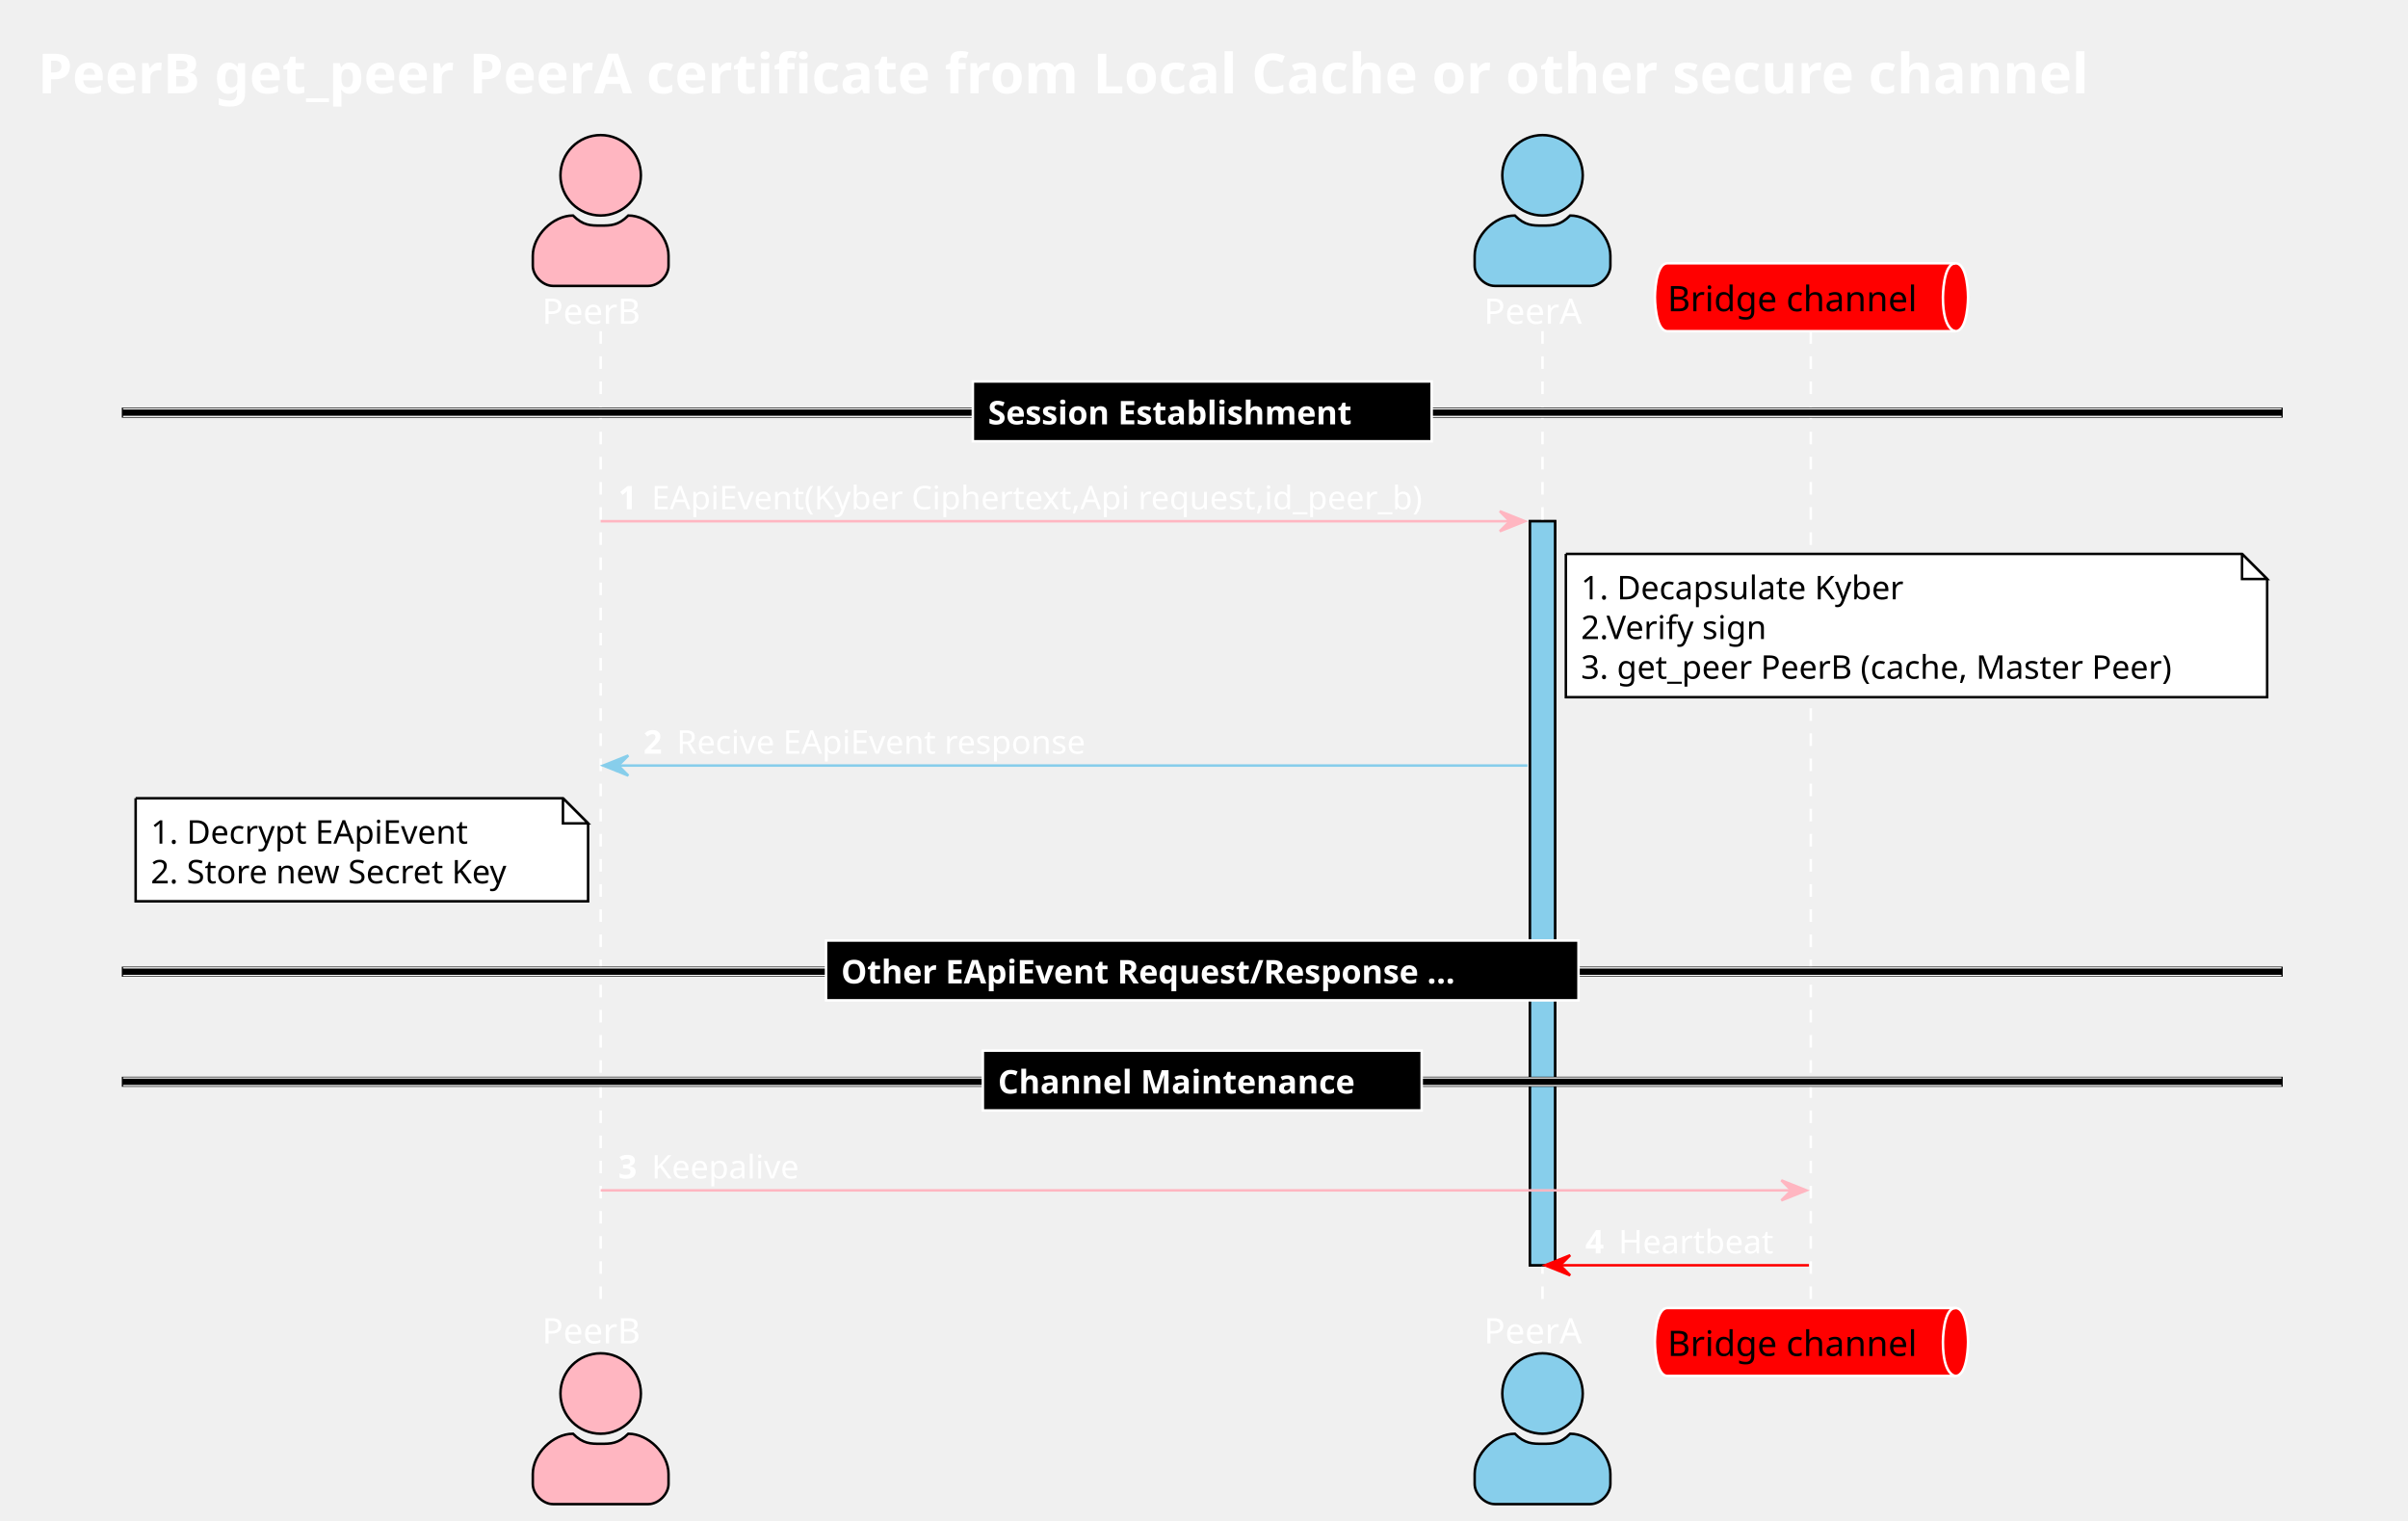
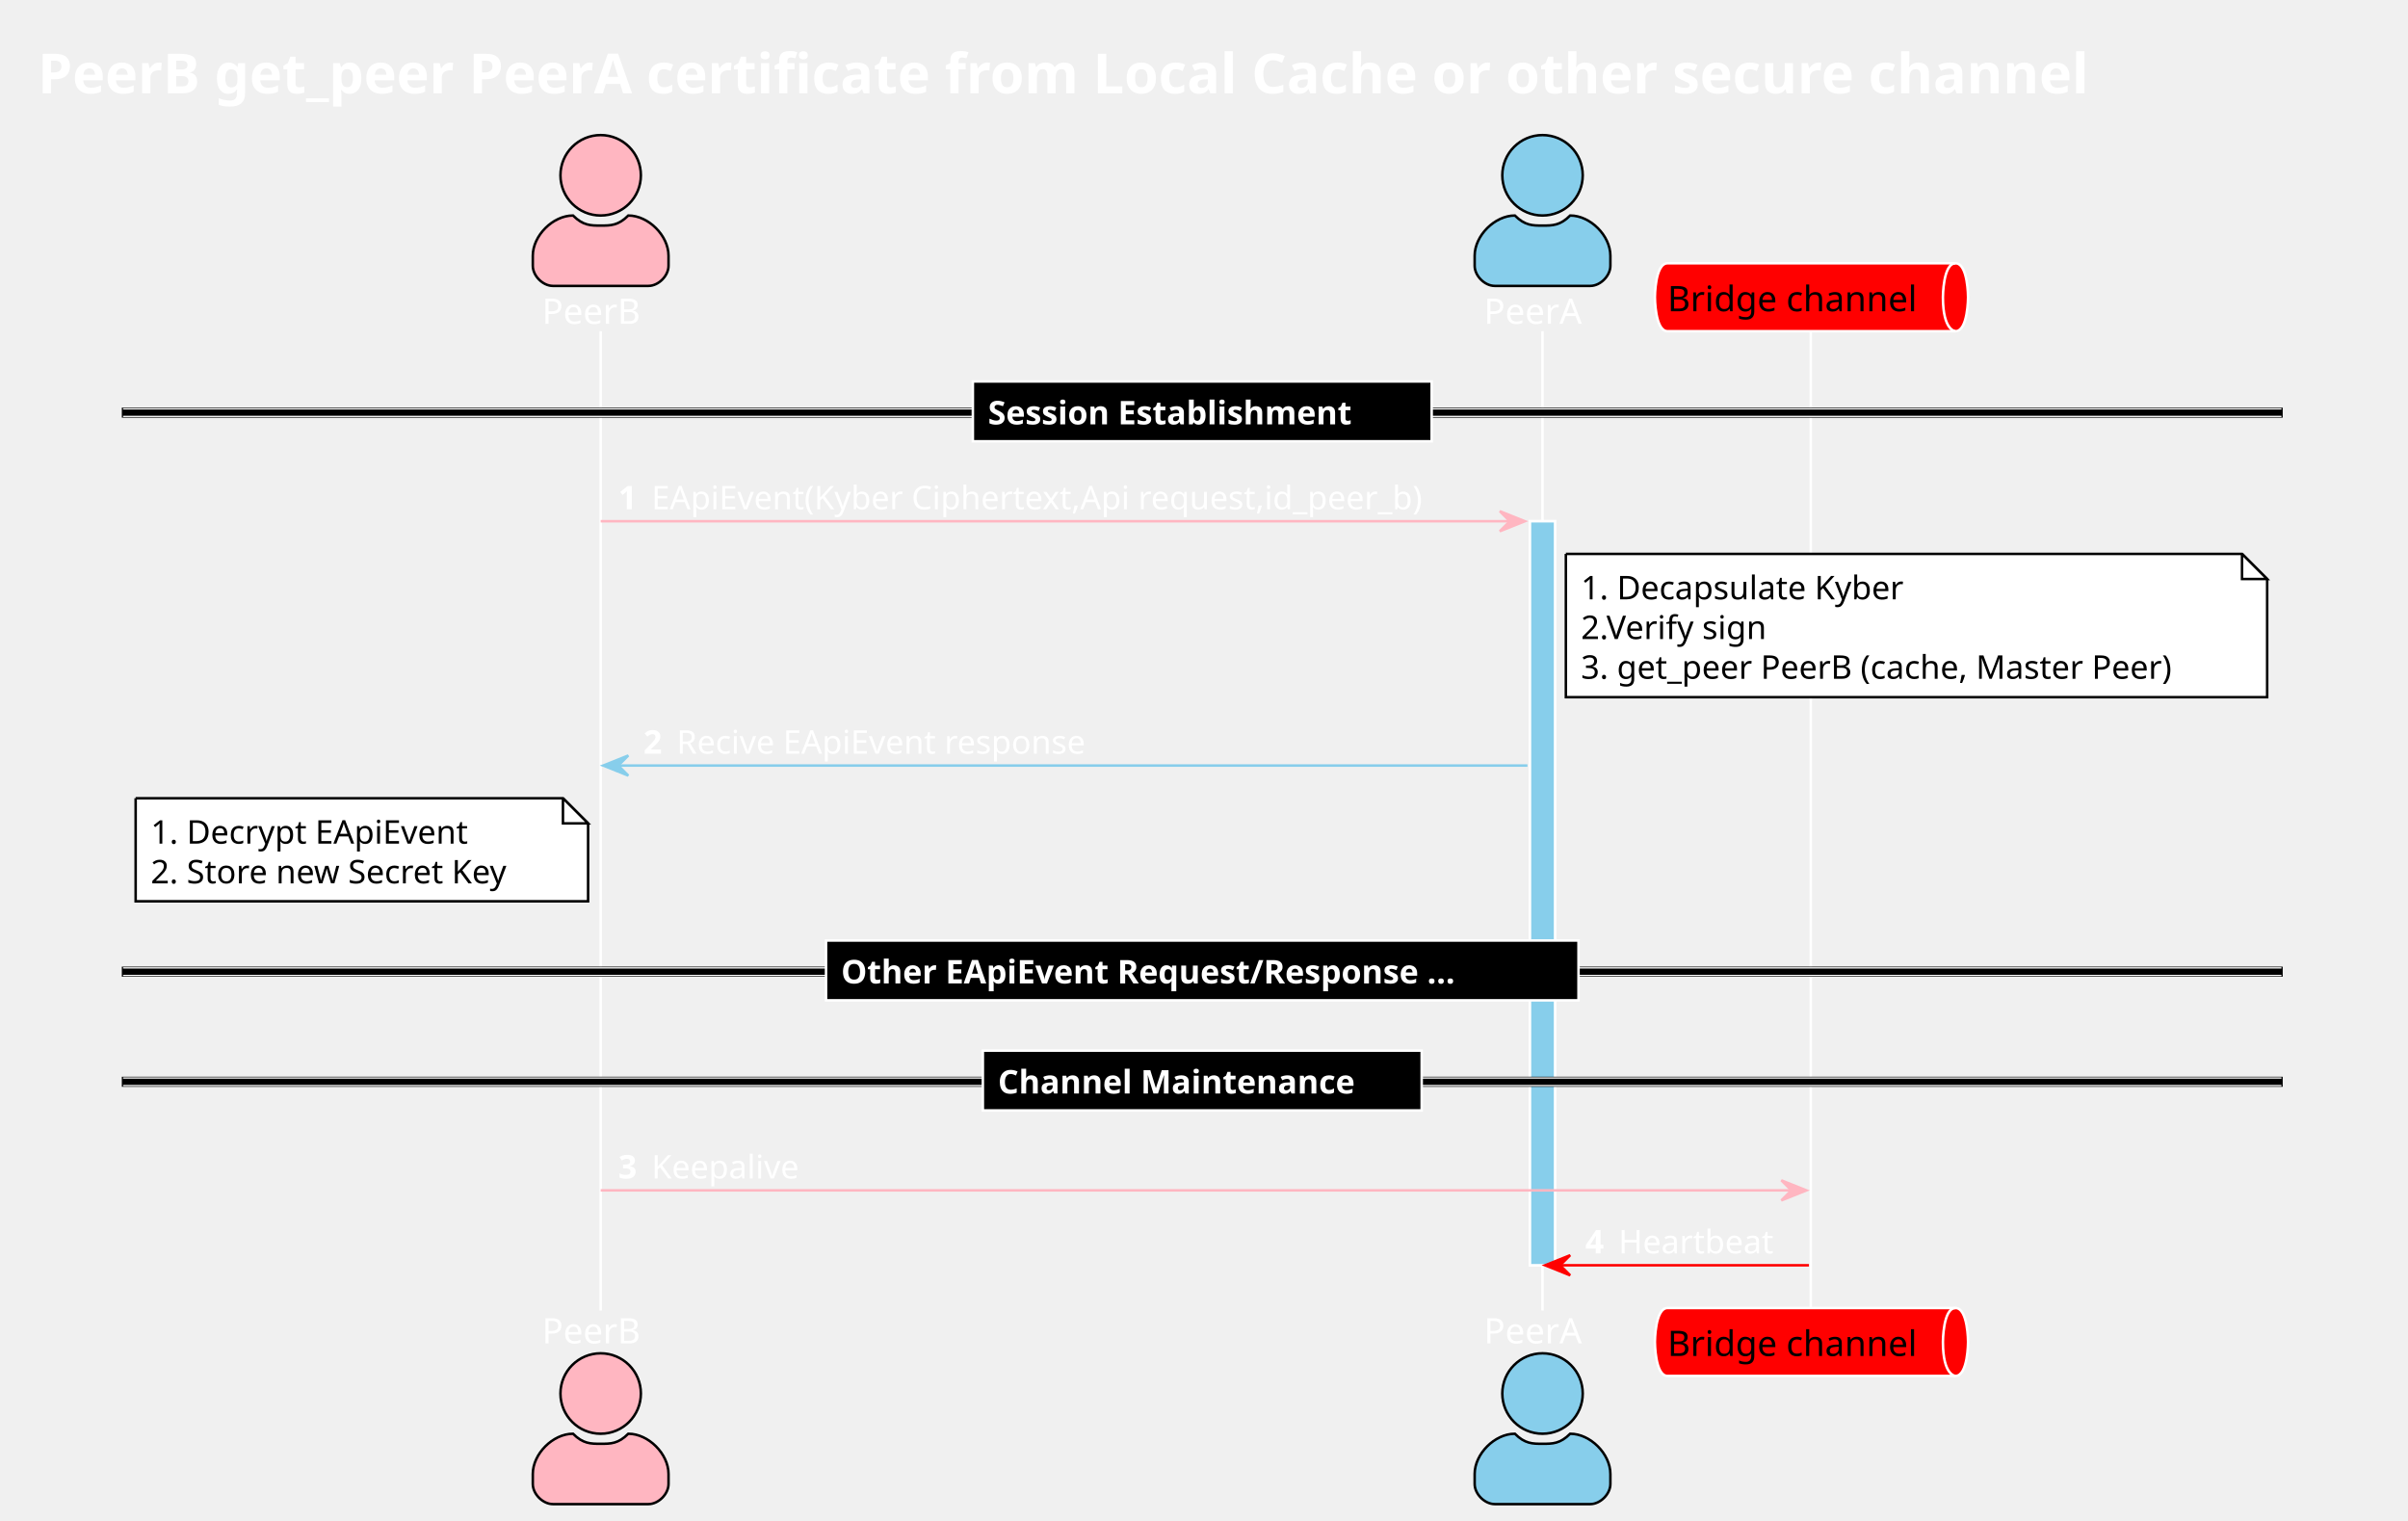
<svg xmlns="http://www.w3.org/2000/svg" contentStyleType="text/css" data-diagram-type="SEQUENCE" height="605px" preserveAspectRatio="none" style="width:958px;height:605px;background:#000000;" version="1.1" viewBox="0 0 958 605" width="958px" zoomAndPan="magnify">
  <defs />
  <g>
    <text fill="#FFFFFF" font-family="Verdana" font-size="22" font-weight="bold" lengthAdjust="spacing" textLength="925.622" x="15" y="37.118">PeerB get_peer PeerA certificate from Local Cache or other secure channel</text>
    <g>
-       <rect fill="#87CEEB" height="295.993" style="stroke:#000000;stroke-width:1;" width="10" x="608.677" y="207.351" />
+       <rect fill="#87CEEB" height="295.993" style="stroke:#FFFFFF;stroke-width:1;" width="10" x="608.677" y="207.351" />
    </g>
    <g>
      <rect fill="#000000" fill-opacity="0" height="389.592" width="8" x="234.968" y="131.752" />
-       <line style="stroke:#FFFFFF;stroke-width:1;stroke-dasharray:5,5;" x1="238.968" x2="238.968" y1="131.752" y2="521.344" />
+       <line style="stroke:#FFFFFF;stroke-width:1;" x1="238.968" x2="238.968" y1="131.752" y2="521.344" />
    </g>
    <g>
      <rect fill="#000000" fill-opacity="0" height="389.592" width="8" x="609.677" y="131.752" />
-       <line style="stroke:#FFFFFF;stroke-width:1;stroke-dasharray:5,5;" x1="613.677" x2="613.677" y1="131.752" y2="521.344" />
+       <line style="stroke:#FFFFFF;stroke-width:1;" x1="613.677" x2="613.677" y1="131.752" y2="521.344" />
    </g>
    <g>
      <rect fill="#000000" fill-opacity="0" height="389.592" width="8" x="716.684" y="131.752" />
-       <line style="stroke:#FFFFFF;stroke-width:1;stroke-dasharray:5,5;" x1="720.393" x2="720.393" y1="131.752" y2="521.344" />
+       <line style="stroke:#FFFFFF;stroke-width:1;" x1="720.393" x2="720.393" y1="131.752" y2="521.344" />
    </g>
    <g class="participant participant-head" data-participant="PB">
      <text fill="#FFFFFF" font-family="Verdana" font-size="14" lengthAdjust="spacing" textLength="40.694" x="215.621" y="128.812">PeerB</text>
      <ellipse cx="238.968" cy="69.737" fill="#FFB6C1" rx="16" ry="16" style="stroke:#000000;stroke-width:1;" />
      <path d="M238.968,89.737 C242.968,89.737 245.968,89.737 249.968,85.737 C257.968,85.737 265.968,93.737 265.968,101.737 L265.968,105.737 C265.968,109.737 261.968,113.737 257.968,113.737 L219.968,113.737 C215.968,113.737 211.968,109.737 211.968,105.737 L211.968,101.737 C211.968,93.737 219.968,85.737 227.968,85.737 C231.968,89.737 234.968,89.737 238.968,89.737" fill="#FFB6C1" style="stroke:#000000;stroke-width:1;" />
    </g>
    <g class="participant participant-tail" data-participant="PB">
      <text fill="#FFFFFF" font-family="Verdana" font-size="14" lengthAdjust="spacing" textLength="40.694" x="215.621" y="534.419">PeerB</text>
      <ellipse cx="238.968" cy="554.358" fill="#FFB6C1" rx="16" ry="16" style="stroke:#000000;stroke-width:1;" />
      <path d="M238.968,574.358 C242.968,574.358 245.968,574.358 249.968,570.358 C257.968,570.358 265.968,578.358 265.968,586.358 L265.968,590.358 C265.968,594.358 261.968,598.358 257.968,598.358 L219.968,598.358 C215.968,598.358 211.968,594.358 211.968,590.358 L211.968,586.358 C211.968,578.358 219.968,570.358 227.968,570.358 C231.968,574.358 234.968,574.358 238.968,574.358" fill="#FFB6C1" style="stroke:#000000;stroke-width:1;" />
    </g>
    <g class="participant participant-head" data-participant="PA">
      <text fill="#FFFFFF" font-family="Verdana" font-size="14" lengthAdjust="spacing" textLength="40.667" x="590.343" y="128.812">PeerA</text>
      <ellipse cx="613.677" cy="69.737" fill="#87CEEB" rx="16" ry="16" style="stroke:#000000;stroke-width:1;" />
      <path d="M613.677,89.737 C617.677,89.737 620.677,89.737 624.677,85.737 C632.677,85.737 640.677,93.737 640.677,101.737 L640.677,105.737 C640.677,109.737 636.677,113.737 632.677,113.737 L594.677,113.737 C590.677,113.737 586.677,109.737 586.677,105.737 L586.677,101.737 C586.677,93.737 594.677,85.737 602.677,85.737 C606.677,89.737 609.677,89.737 613.677,89.737" fill="#87CEEB" style="stroke:#000000;stroke-width:1;" />
    </g>
    <g class="participant participant-tail" data-participant="PA">
      <text fill="#FFFFFF" font-family="Verdana" font-size="14" lengthAdjust="spacing" textLength="40.667" x="590.343" y="534.419">PeerA</text>
      <ellipse cx="613.677" cy="554.358" fill="#87CEEB" rx="16" ry="16" style="stroke:#000000;stroke-width:1;" />
      <path d="M613.677,574.358 C617.677,574.358 620.677,574.358 624.677,570.358 C632.677,570.358 640.677,578.358 640.677,586.358 L640.677,590.358 C640.677,594.358 636.677,598.358 632.677,598.358 L594.677,598.358 C590.677,598.358 586.677,594.358 586.677,590.358 L586.677,586.358 C586.677,578.358 594.677,570.358 602.677,570.358 C606.677,574.358 609.677,574.358 613.677,574.358" fill="#87CEEB" style="stroke:#000000;stroke-width:1;" />
    </g>
    <g class="participant participant-head" data-participant="SC">
      <path d="M663.393,104.737 L777.976,104.737 C782.976,104.737 782.976,118.245 782.976,118.245 C782.976,118.245 782.976,131.752 777.976,131.752 L663.393,131.752 C658.393,131.752 658.393,118.245 658.393,118.245 C658.393,118.245 658.393,104.737 663.393,104.737" fill="#FF0000" style="stroke:#FFFFFF;stroke-width:1;" />
      <path d="M777.976,104.737 C772.976,104.737 772.976,118.245 772.976,118.245 C772.976,131.752 777.976,131.752 777.976,131.752" fill="none" style="stroke:#FFFFFF;stroke-width:1;" />
      <text fill="#000000" font-family="Verdana" font-size="14" lengthAdjust="spacing" textLength="104.583" x="663.393" y="123.812">Bridge channel</text>
    </g>
    <g class="participant participant-tail" data-participant="SC">
      <path d="M663.393,520.344 L777.976,520.344 C782.976,520.344 782.976,533.851 782.976,533.851 C782.976,533.851 782.976,547.358 777.976,547.358 L663.393,547.358 C658.393,547.358 658.393,533.851 658.393,533.851 C658.393,533.851 658.393,520.344 663.393,520.344" fill="#FF0000" style="stroke:#FFFFFF;stroke-width:1;" />
      <path d="M777.976,520.344 C772.976,520.344 772.976,533.851 772.976,533.851 C772.976,547.358 777.976,547.358 777.976,547.358" fill="none" style="stroke:#FFFFFF;stroke-width:1;" />
      <text fill="#000000" font-family="Verdana" font-size="14" lengthAdjust="spacing" textLength="104.583" x="663.393" y="539.419">Bridge channel</text>
    </g>
    <g>
-       <rect fill="#87CEEB" height="295.993" style="stroke:#000000;stroke-width:1;" width="10" x="608.677" y="207.351" />
+       <rect fill="#87CEEB" height="295.993" style="stroke:#FFFFFF;stroke-width:1;" width="10" x="608.677" y="207.351" />
    </g>
    <rect fill="#000000" height="3" style="stroke:#000000;stroke-width:1;" width="858.686" x="48.968" y="162.652" />
    <line style="stroke:#FFFFFF;stroke-width:0.5;" x1="48.968" x2="907.654" y1="162.652" y2="162.652" />
    <line style="stroke:#FFFFFF;stroke-width:0.5;" x1="48.968" x2="907.654" y1="165.652" y2="165.652" />
    <rect fill="#000000" height="23.799" style="stroke:#FFFFFF;stroke-width:1;" width="182.53" x="387.046" y="151.752" />
    <text fill="#FFFFFF" font-family="Verdana" font-size="13" font-weight="bold" lengthAdjust="spacing" textLength="164.087" x="393.046" y="168.822">Session Establishment</text>
    <g class="message" data-participant-1="PB" data-participant-2="PA">
      <polygon fill="#FFB6C1" points="596.677,203.351,606.677,207.351,596.677,211.351,600.677,207.351" style="stroke:#FFB6C1;stroke-width:1;" />
      <line style="stroke:#FFB6C1;stroke-width:1;" x1="238.968" x2="602.677" y1="207.351" y2="207.351" />
      <text fill="#FFFFFF" font-family="Verdana" font-size="13" font-weight="bold" lengthAdjust="spacing" textLength="9.242" x="245.968" y="202.621">1</text>
      <text fill="#FFFFFF" font-family="Verdana" font-size="13" lengthAdjust="spacing" textLength="337.467" x="259.21" y="202.621">EApiEvent(Kyber Ciphertext,Api request,id_peer_b)</text>
    </g>
    <path d="M622.968,220.351 L622.968,277.351 L901.968,277.351 L901.968,230.351 L891.968,220.351 L622.968,220.351" fill="#FFFFFF" style="stroke:#000000;stroke-width:1;" />
    <path d="M891.968,220.351 L891.968,230.351 L901.968,230.351 L891.968,220.351" fill="#FFFFFF" style="stroke:#000000;stroke-width:1;" />
    <text fill="#000000" font-family="Verdana" font-size="13" lengthAdjust="spacing" textLength="139.909" x="628.968" y="238.42">1. Decapsulate Kyber</text>
    <text fill="#000000" font-family="Verdana" font-size="13" lengthAdjust="spacing" textLength="82.24" x="628.968" y="254.22">2.Verify sign</text>
    <text fill="#000000" font-family="Verdana" font-size="13" lengthAdjust="spacing" textLength="258.686" x="628.968" y="270.019">3. get_peer PeerB (cache, Master Peer)</text>
    <g class="message" data-participant-1="PA" data-participant-2="PB">
      <polygon fill="#87CEEB" points="249.968,300.548,239.968,304.548,249.968,308.548,245.968,304.548" style="stroke:#87CEEB;stroke-width:1;" />
      <line style="stroke:#87CEEB;stroke-width:1;" x1="243.968" x2="607.677" y1="304.548" y2="304.548" />
      <text fill="#FFFFFF" font-family="Verdana" font-size="13" font-weight="bold" lengthAdjust="spacing" textLength="9.242" x="255.968" y="299.818">2</text>
      <text fill="#FFFFFF" font-family="Verdana" font-size="13" lengthAdjust="spacing" textLength="176.281" x="269.21" y="299.818">Recive EApiEvent response</text>
    </g>
    <path d="M53.968,317.548 L53.968,358.548 L233.968,358.548 L233.968,327.548 L223.968,317.548 L53.968,317.548" fill="#FFFFFF" style="stroke:#000000;stroke-width:1;" />
    <path d="M223.968,317.548 L223.968,327.548 L233.968,327.548 L223.968,317.548" fill="#FFFFFF" style="stroke:#000000;stroke-width:1;" />
    <text fill="#000000" font-family="Verdana" font-size="13" lengthAdjust="spacing" textLength="138.912" x="59.968" y="335.618">1. Decrypt EApiEvent</text>
    <text fill="#000000" font-family="Verdana" font-size="13" lengthAdjust="spacing" textLength="159.339" x="59.968" y="351.417">2. Store new Secret Key</text>
    <rect fill="#000000" height="3" style="stroke:#000000;stroke-width:1;" width="858.686" x="48.968" y="385.046" />
    <line style="stroke:#FFFFFF;stroke-width:0.5;" x1="48.968" x2="907.654" y1="385.046" y2="385.046" />
    <line style="stroke:#FFFFFF;stroke-width:0.5;" x1="48.968" x2="907.654" y1="388.046" y2="388.046" />
    <rect fill="#000000" height="23.799" style="stroke:#FFFFFF;stroke-width:1;" width="299.365" x="328.628" y="374.147" />
    <text fill="#FFFFFF" font-family="Verdana" font-size="13" font-weight="bold" lengthAdjust="spacing" textLength="280.922" x="334.628" y="391.216">Other EApiEvent Request/Response ...</text>
    <rect fill="#000000" height="3" style="stroke:#000000;stroke-width:1;" width="858.686" x="48.968" y="428.846" />
    <line style="stroke:#FFFFFF;stroke-width:0.5;" x1="48.968" x2="907.654" y1="428.846" y2="428.846" />
    <line style="stroke:#FFFFFF;stroke-width:0.5;" x1="48.968" x2="907.654" y1="431.846" y2="431.846" />
    <rect fill="#000000" height="23.799" style="stroke:#FFFFFF;stroke-width:1;" width="174.589" x="391.016" y="417.946" />
    <text fill="#FFFFFF" font-family="Verdana" font-size="13" font-weight="bold" lengthAdjust="spacing" textLength="156.146" x="397.016" y="435.016">Channel Maintenance</text>
    <g class="message" data-participant-1="PB" data-participant-2="SC">
      <polygon fill="#FFB6C1" points="708.684,469.544,718.684,473.544,708.684,477.544,712.684,473.544" style="stroke:#FFB6C1;stroke-width:1;" />
      <line style="stroke:#FFB6C1;stroke-width:1;" x1="238.968" x2="714.684" y1="473.544" y2="473.544" />
      <text fill="#FFFFFF" font-family="Verdana" font-size="13" font-weight="bold" lengthAdjust="spacing" textLength="9.242" x="245.968" y="468.815">3</text>
      <text fill="#FFFFFF" font-family="Verdana" font-size="13" lengthAdjust="spacing" textLength="62.975" x="259.21" y="468.815">Keepalive</text>
    </g>
    <g class="message" data-participant-1="SC" data-participant-2="PA">
      <polygon fill="#FF0000" points="624.677,499.344,614.677,503.344,624.677,507.344,620.677,503.344" style="stroke:#FF0000;stroke-width:1;" />
      <line style="stroke:#FF0000;stroke-width:1;" x1="618.677" x2="719.684" y1="503.344" y2="503.344" />
      <text fill="#FFFFFF" font-family="Verdana" font-size="13" font-weight="bold" lengthAdjust="spacing" textLength="9.242" x="630.677" y="498.614">4</text>
      <text fill="#FFFFFF" font-family="Verdana" font-size="13" lengthAdjust="spacing" textLength="64.765" x="643.919" y="498.614">Heartbeat</text>
    </g>
  </g>
</svg>
